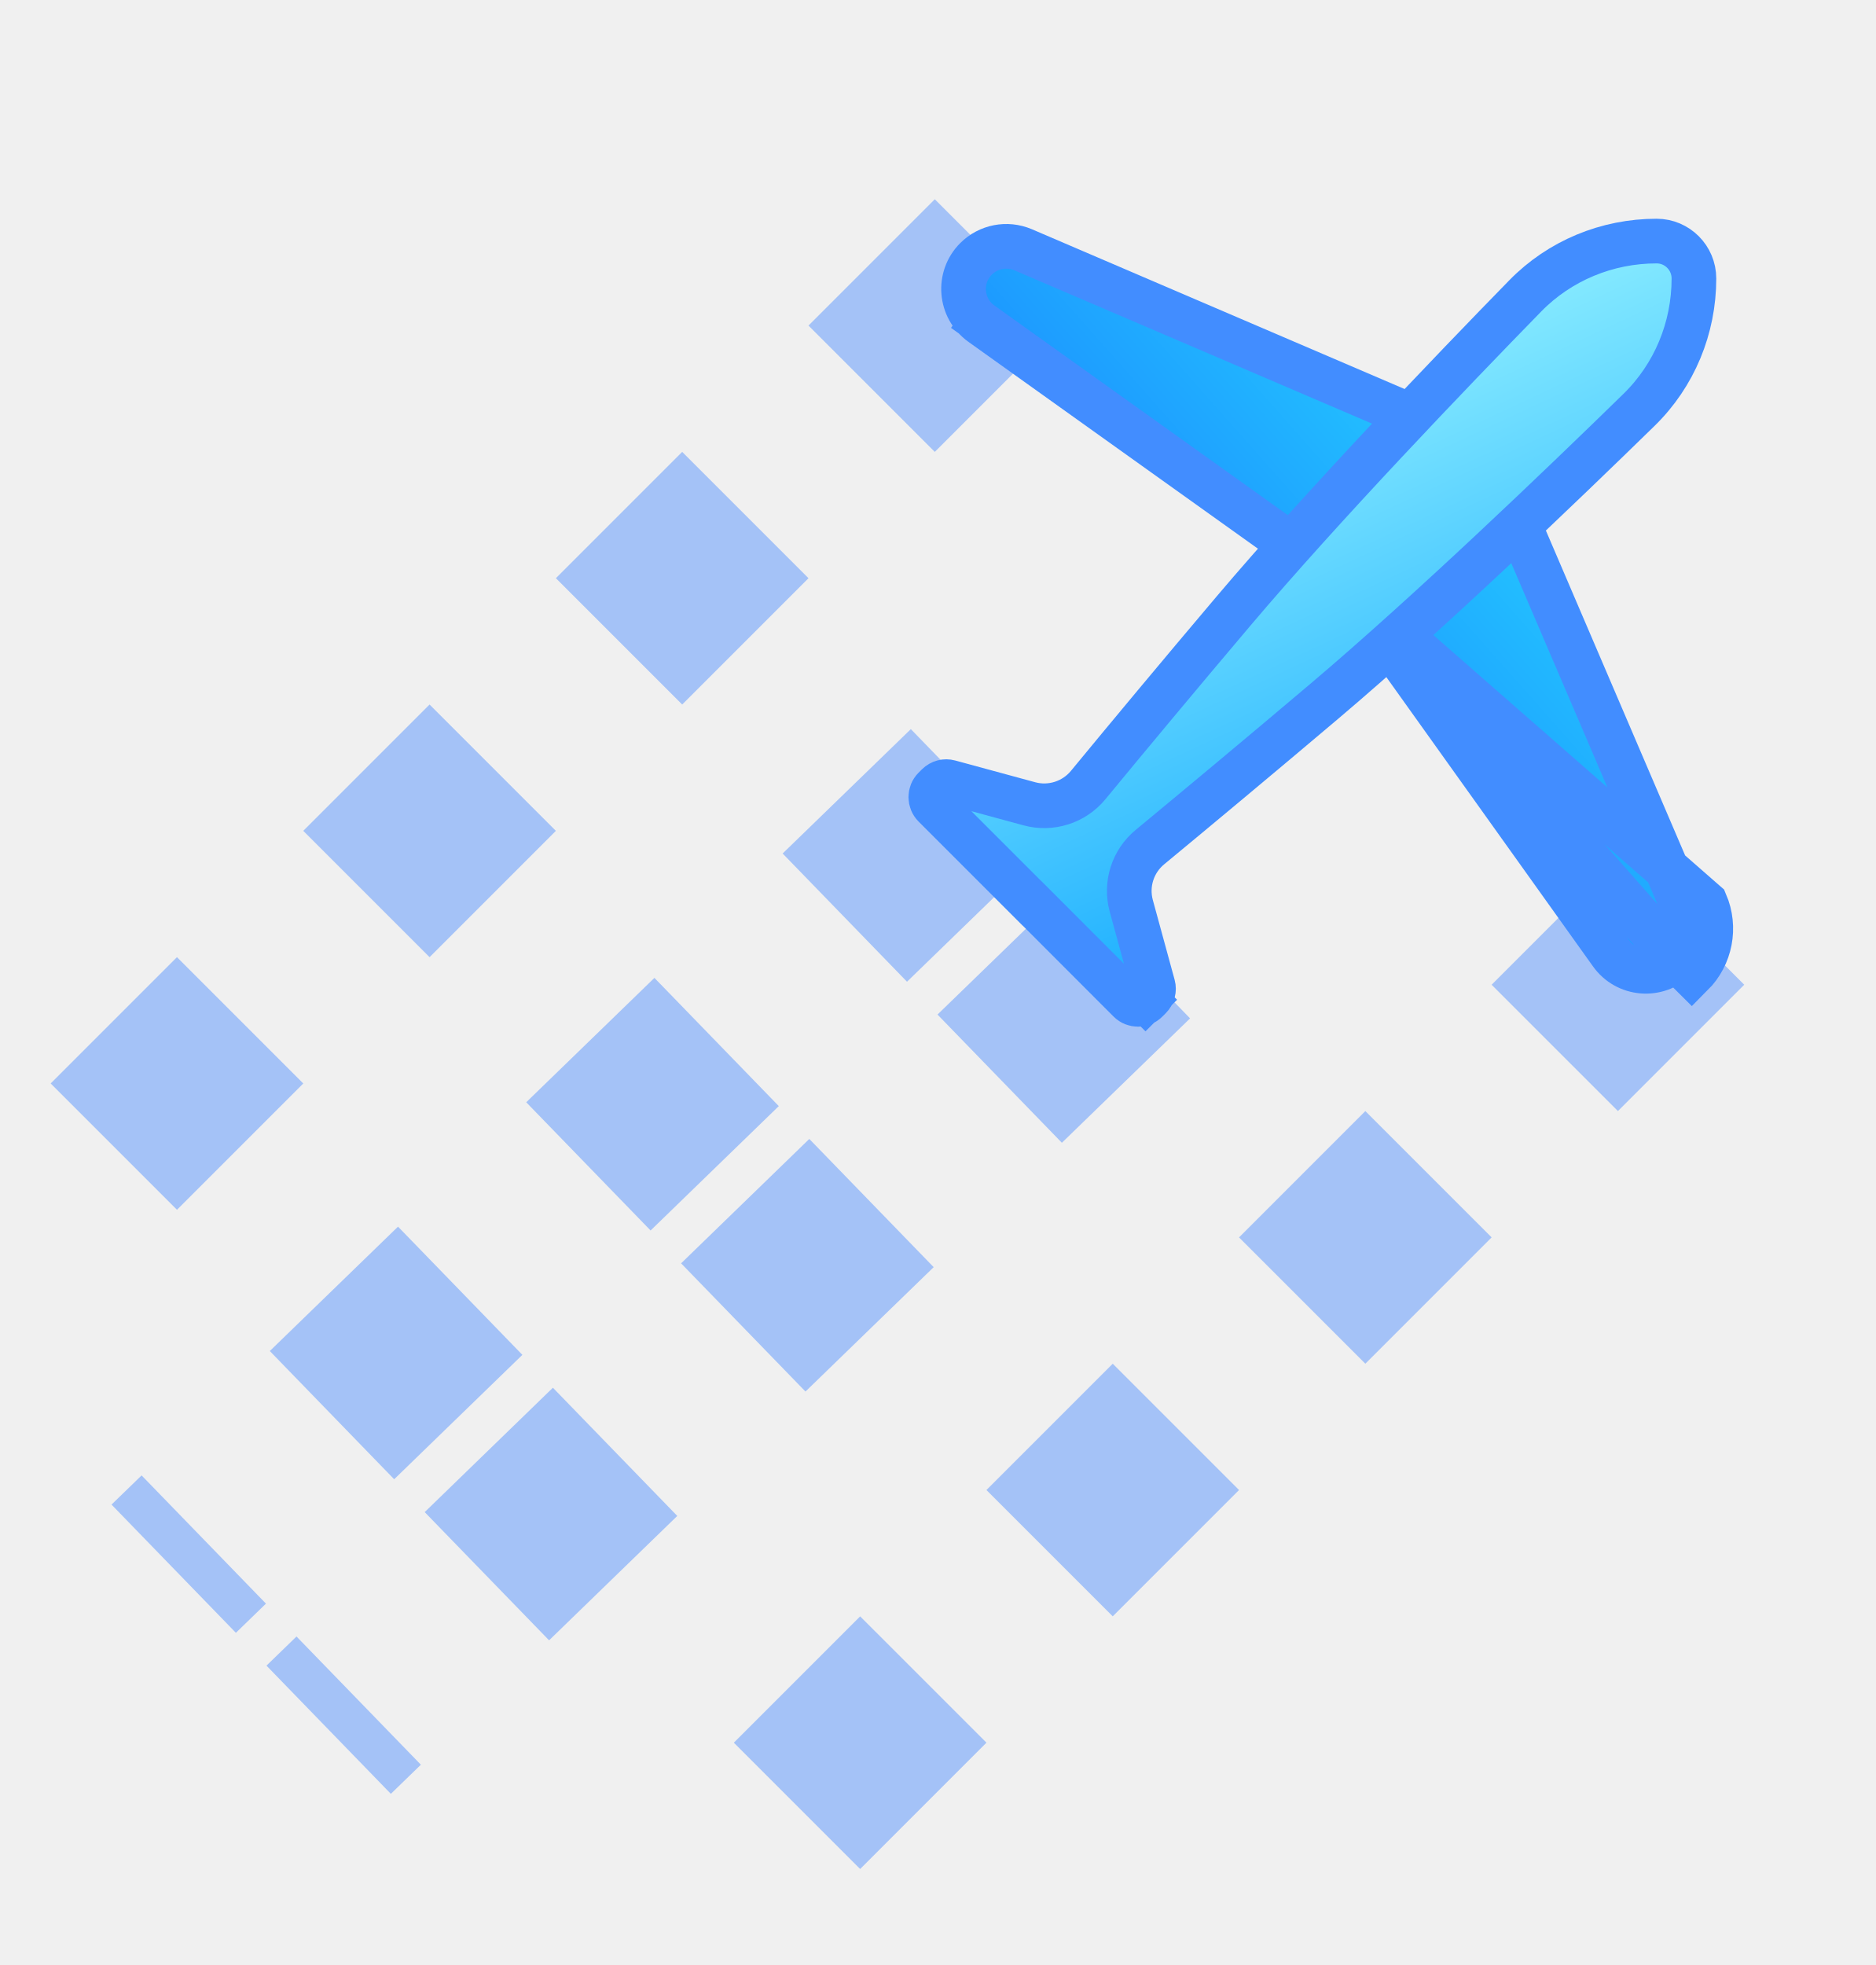
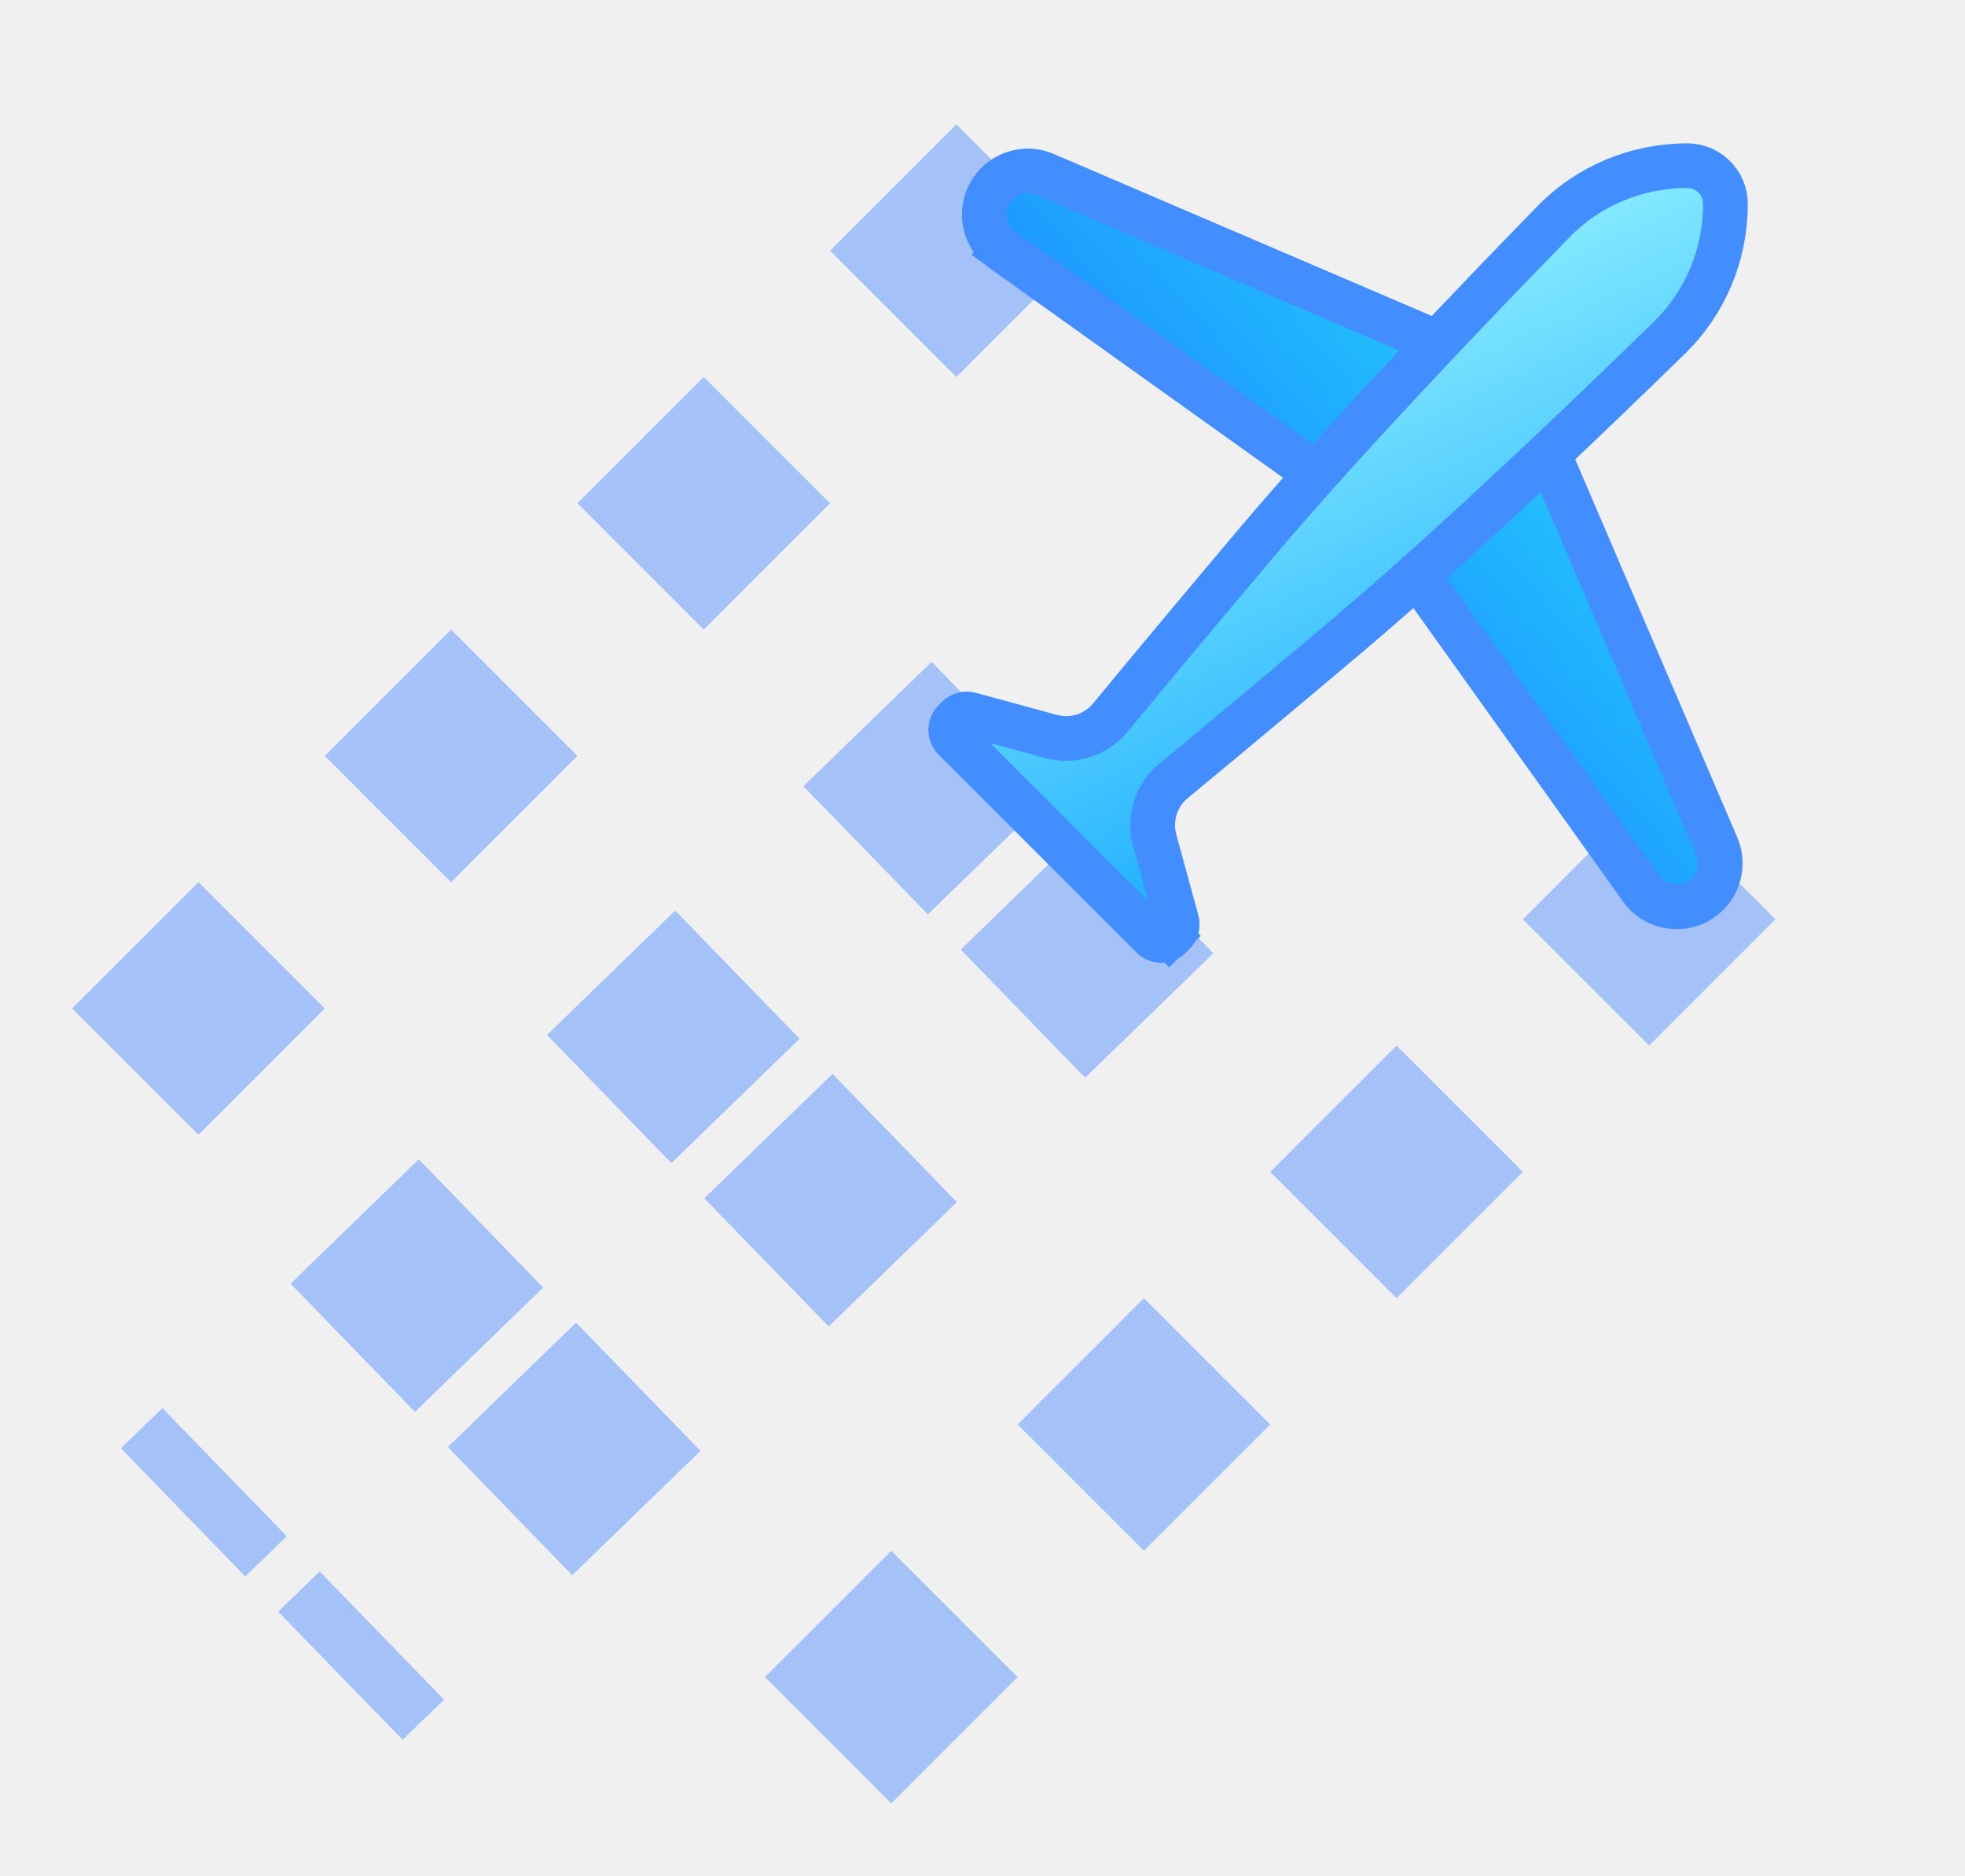
- <svg xmlns="http://www.w3.org/2000/svg" width="21" height="22" viewBox="0 0 21 22" fill="none">
-   <path d="M11.174 2.938L0.906 13.206" stroke="#A4C2F7" stroke-width="2" stroke-dasharray="2 2" />
-   <path d="M18.823 10.318L8.555 20.587" stroke="#A4C2F7" stroke-width="2" stroke-dasharray="2 2" />
-   <path d="M10.895 8.881L1.945 17.563" stroke="#A4C2F7" stroke-width="2" stroke-dasharray="2 2" />
-   <path d="M12.629 10.684L3.68 19.366" stroke="#A4C2F7" stroke-width="2" stroke-dasharray="2 2" />
-   <mask id="mask0_5436_5120" style="mask-type:luminance" maskUnits="userSpaceOnUse" x="8" y="0" width="13" height="14">
-     <path d="M8.555 0.867H20.91V13.222H8.555V0.867Z" fill="white" />
+ <svg xmlns="http://www.w3.org/2000/svg" width="22" height="21" viewBox="0 0 22 21" fill="none">
+   <path d="M11.415 2.1L1 12.514" stroke="#A4C2F7" stroke-width="2" stroke-dasharray="2 2" />
+   <path d="M19.171 9.586L8.756 20.001" stroke="#A4C2F7" stroke-width="2" stroke-dasharray="2 2" />
+   <path d="M11.127 8.128L2.05 16.934" stroke="#A4C2F7" stroke-width="2" stroke-dasharray="2 2" />
+   <path d="M12.888 9.957L3.811 18.763" stroke="#A4C2F7" stroke-width="2" stroke-dasharray="2 2" />
+   <mask id="mask0_2268_9786" style="mask-type:luminance" maskUnits="userSpaceOnUse" x="8" y="0" width="14" height="13">
+     <path d="M8.752 0H21.284V12.532H8.752V0Z" fill="white" />
  </mask>
-   <g mask="url(#mask0_5436_5120)">
-     <path d="M15.201 6.7L15.201 6.7L18.04 10.674C18.211 10.915 18.557 10.943 18.766 10.735C18.766 10.735 18.766 10.735 18.766 10.735M15.201 6.7L19.097 10.11C19.214 10.384 19.153 10.701 18.943 10.911L18.766 10.735M15.201 6.7C15.135 6.609 15.055 6.528 14.963 6.463C14.963 6.463 14.963 6.463 14.963 6.463L10.989 3.624L10.852 3.816L10.989 3.624C10.749 3.452 10.72 3.106 10.929 2.898C11.067 2.76 11.275 2.72 11.455 2.796L16.643 5.02L18.867 10.209C18.944 10.388 18.904 10.597 18.766 10.735M15.201 6.7L18.766 10.735" fill="url(#paint0_linear_5436_5120)" stroke="#428DFF" stroke-width="0.5" />
-     <path d="M12.183 8.791L12.183 8.791C12.627 8.252 13.189 7.577 13.811 6.842C14.811 5.661 16.241 4.17 17.078 3.313C17.464 2.918 17.994 2.699 18.549 2.699C18.78 2.699 18.967 2.887 18.967 3.118C18.967 3.673 18.748 4.202 18.353 4.588C17.496 5.425 16.006 6.855 14.824 7.855L14.824 7.855C14.089 8.477 13.414 9.039 12.876 9.484L12.876 9.484C12.683 9.643 12.601 9.9 12.667 10.142L12.667 10.142L12.911 11.035C12.911 11.035 12.911 11.035 12.911 11.035C12.924 11.082 12.91 11.133 12.876 11.167L12.876 11.167L12.838 11.205L13.003 11.37L12.838 11.205C12.785 11.258 12.699 11.258 12.646 11.205L11.555 10.113L11.554 10.113L11.554 10.113L11.554 10.113L11.553 10.112L11.553 10.112L10.462 9.021C10.409 8.967 10.409 8.881 10.462 8.828L10.499 8.791L10.499 8.791C10.534 8.756 10.584 8.743 10.631 8.756L11.525 8.999L11.525 8.999C11.766 9.065 12.024 8.983 12.183 8.791Z" fill="url(#paint1_linear_5436_5120)" stroke="#428DFF" stroke-width="0.5" />
+   <g mask="url(#mask0_2268_9786)">
+     <path d="M15.496 5.919L15.496 5.918C15.429 5.826 15.348 5.745 15.255 5.678C15.255 5.678 15.255 5.678 15.255 5.678L11.225 2.799L11.081 3L11.225 2.799C10.979 2.624 10.95 2.27 11.163 2.057C11.304 1.916 11.517 1.875 11.7 1.954L16.964 4.21L19.22 9.474C19.299 9.657 19.258 9.87 19.117 10.011C18.904 10.224 18.55 10.195 18.375 9.949L15.496 5.919Z" fill="url(#paint0_linear_2268_9786)" stroke="#428DFF" stroke-width="0.5" />
+     <path d="M12.431 8.035L12.431 8.035C12.882 7.489 13.452 6.805 14.082 6.059C15.097 4.86 16.547 3.349 17.396 2.479C17.788 2.078 18.327 1.855 18.89 1.855C19.127 1.855 19.318 2.047 19.318 2.284C19.318 2.847 19.096 3.385 18.695 3.777C17.825 4.627 16.314 6.077 15.115 7.091L15.115 7.091C14.369 7.722 13.685 8.292 13.139 8.743L13.139 8.743C12.944 8.904 12.862 9.163 12.928 9.407L12.928 9.407L13.175 10.313C13.175 10.313 13.175 10.313 13.175 10.313C13.189 10.362 13.175 10.415 13.139 10.451L13.139 10.451L13.101 10.489L13.267 10.655L13.101 10.489C13.046 10.544 12.956 10.544 12.901 10.489C12.901 10.489 12.901 10.489 12.901 10.489L11.794 9.382L11.793 9.381L11.793 9.381L11.793 9.381L11.792 9.38L11.792 9.38L10.685 8.273C10.63 8.218 10.63 8.128 10.685 8.073L10.723 8.035L10.723 8.035C10.759 7.999 10.812 7.985 10.861 7.999L11.767 8.246L11.767 8.246C12.011 8.312 12.27 8.23 12.431 8.035Z" fill="url(#paint1_linear_2268_9786)" stroke="#428DFF" stroke-width="0.5" />
  </g>
  <defs>
-     <linearGradient id="paint0_linear_5436_5120" x1="8.972" y1="1.877" x2="11.879" y2="-0.699" gradientUnits="userSpaceOnUse">
+     <linearGradient id="paint0_linear_2268_9786" x1="9.18" y1="1.025" x2="12.13" y2="-1.589" gradientUnits="userSpaceOnUse">
      <stop stop-color="#1C92FF" />
      <stop offset="1" stop-color="#24CAFF" />
    </linearGradient>
-     <linearGradient id="paint1_linear_5436_5120" x1="18.691" y1="1.041" x2="21.584" y2="7.222" gradientUnits="userSpaceOnUse">
+     <linearGradient id="paint1_linear_2268_9786" x1="19.035" y1="0.177" x2="21.969" y2="6.446" gradientUnits="userSpaceOnUse">
      <stop stop-color="#A0F9FF" />
      <stop offset="1" stop-color="#18ACFF" />
    </linearGradient>
  </defs>
</svg>
